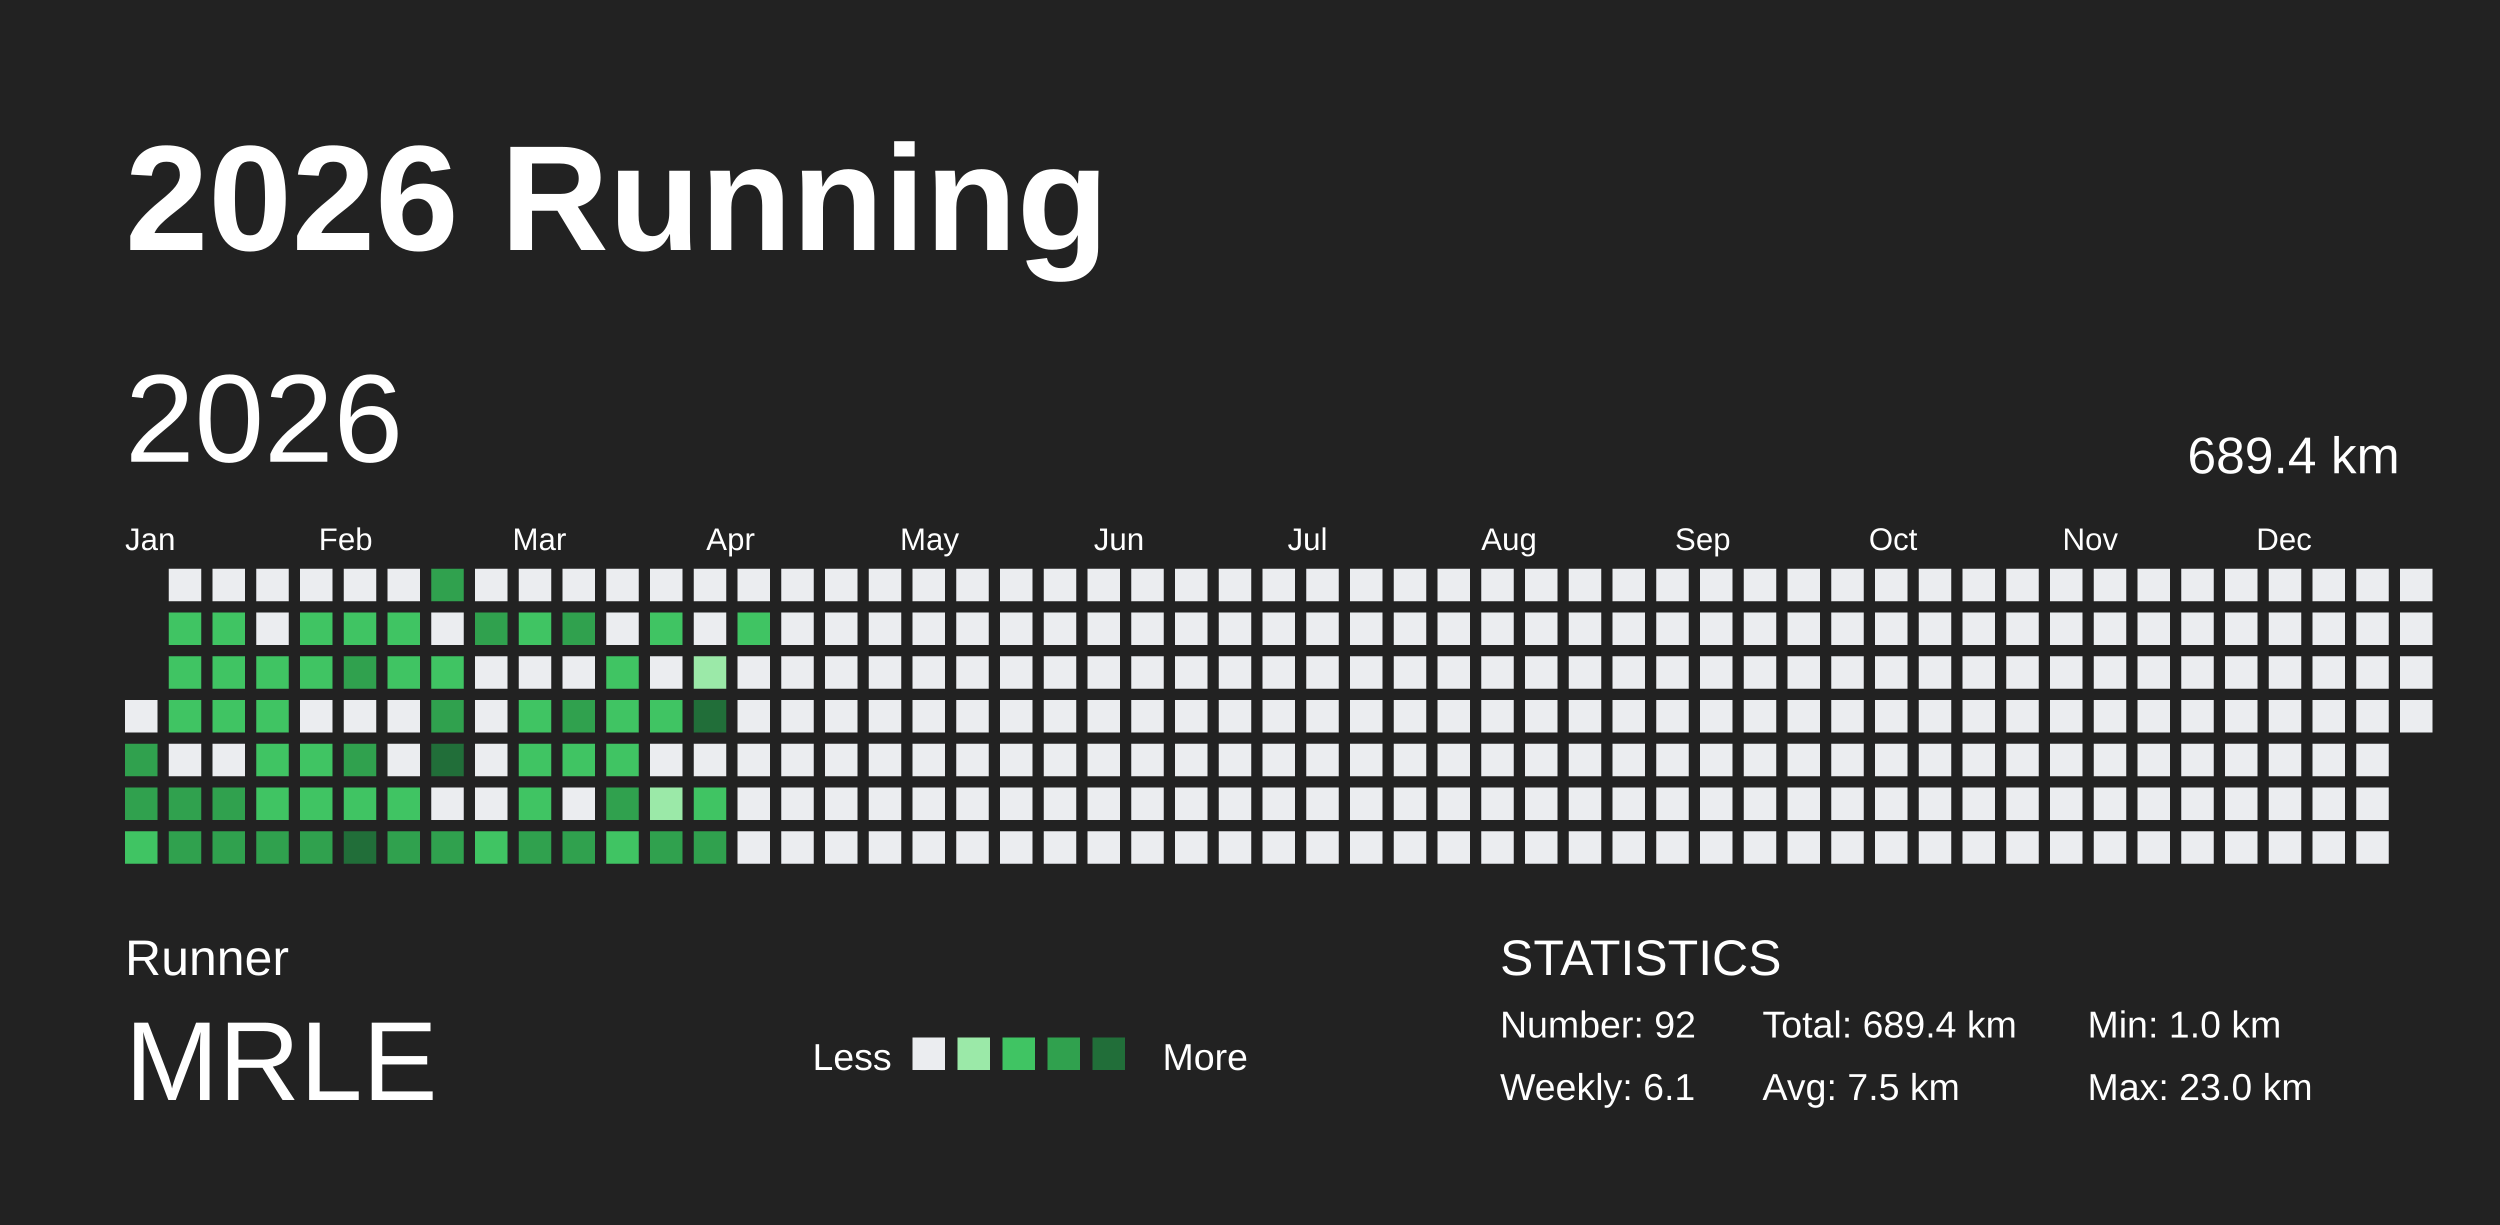
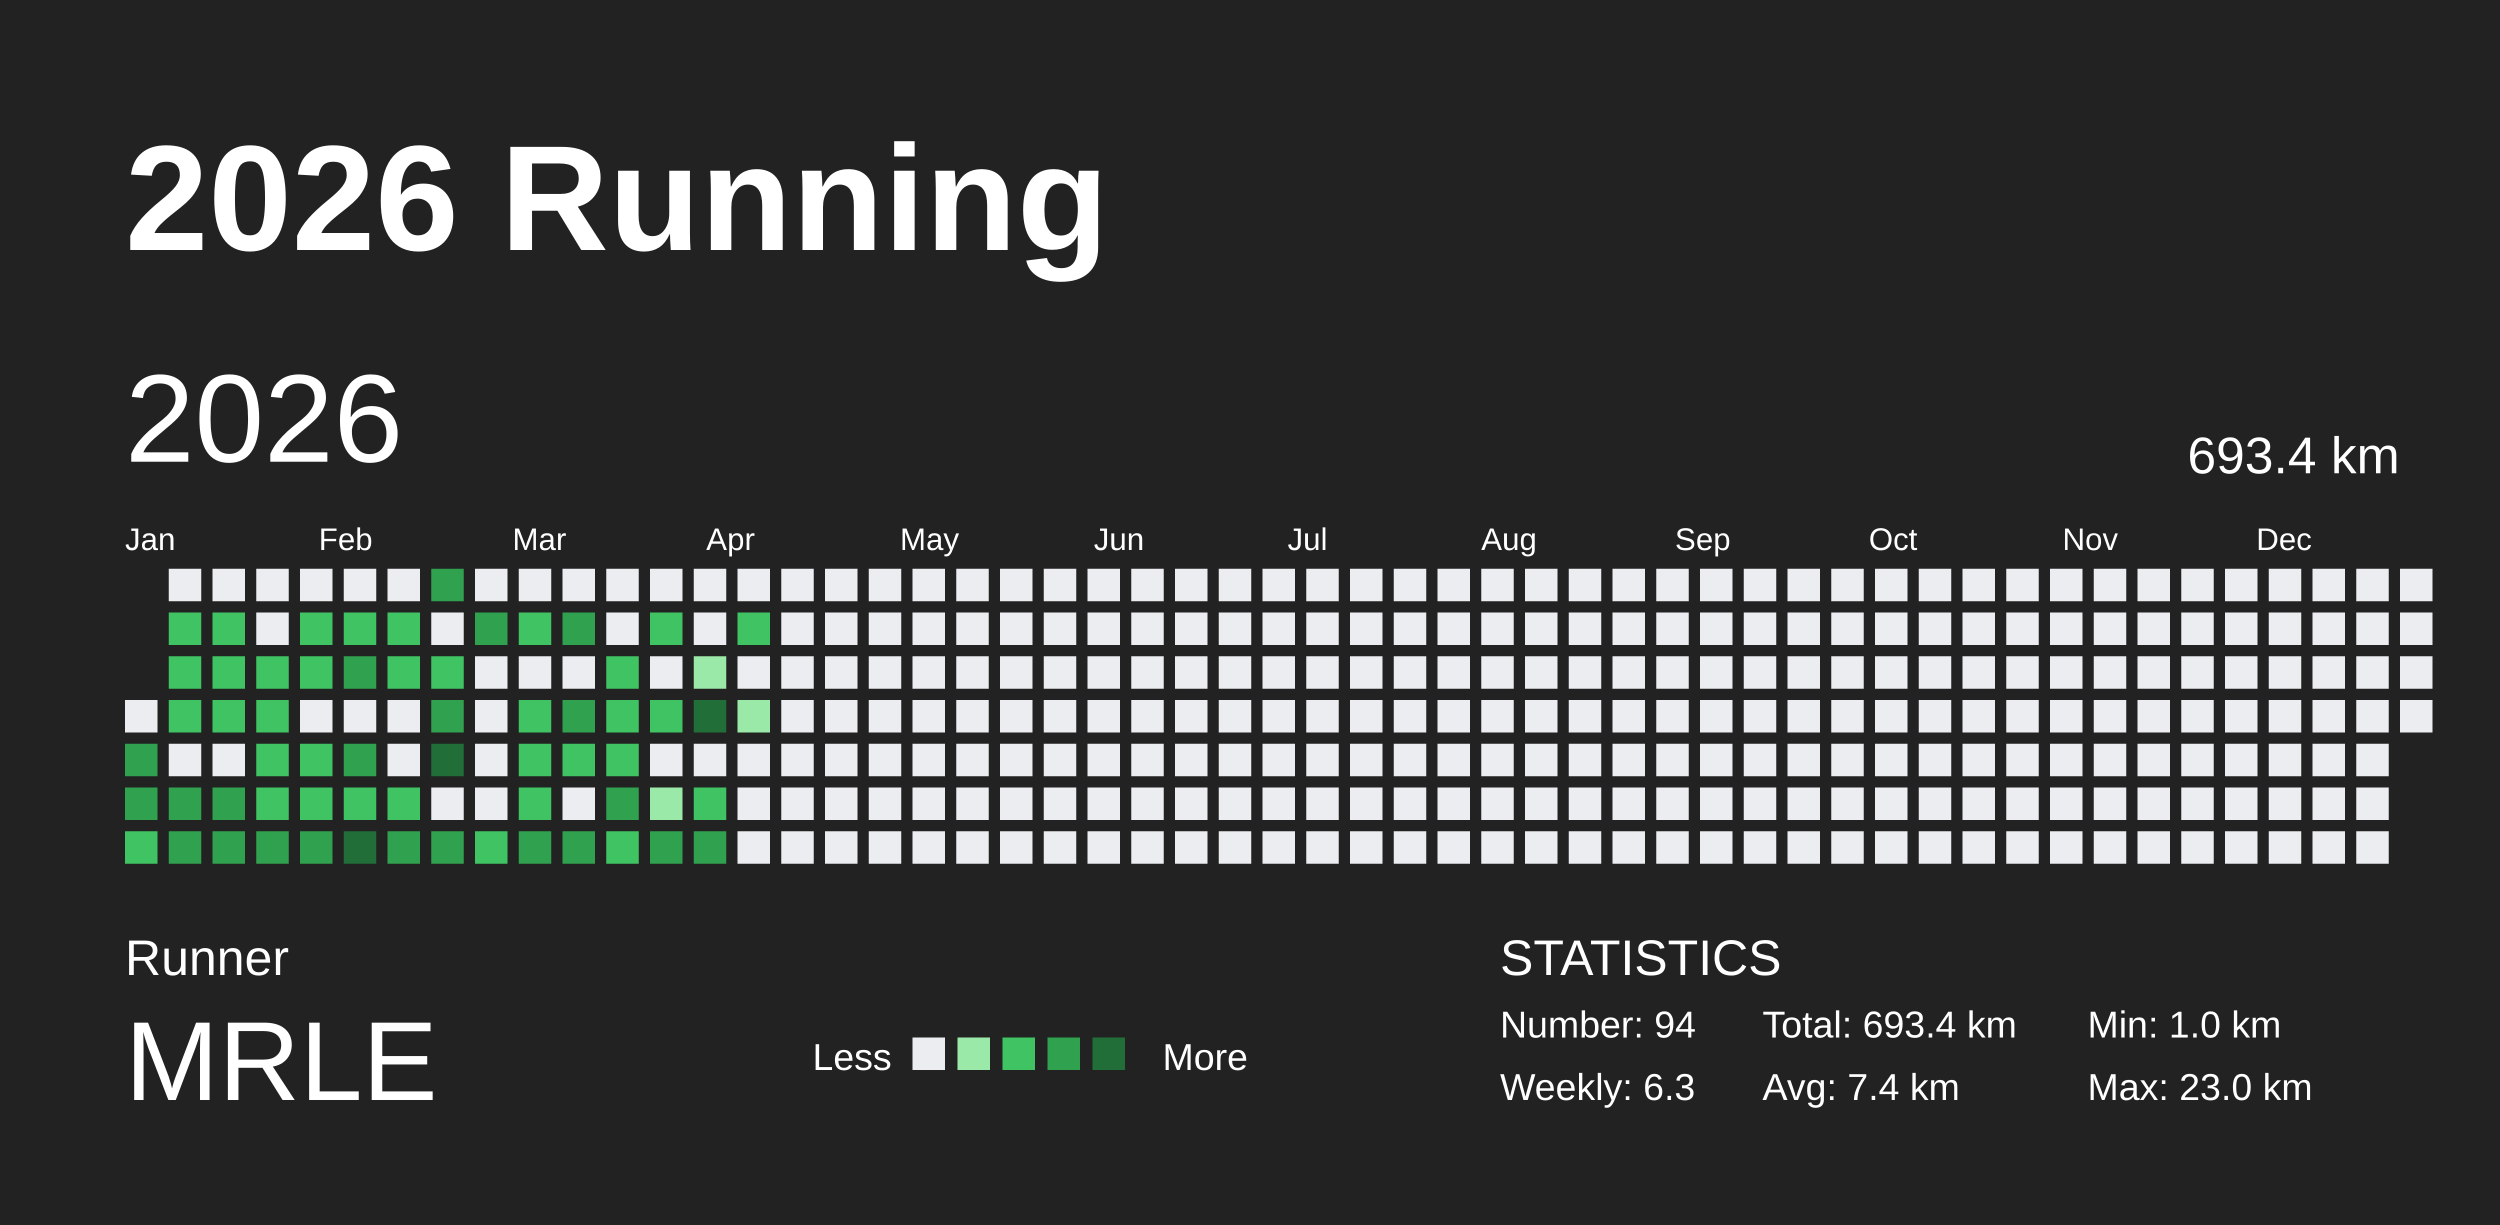
<svg xmlns="http://www.w3.org/2000/svg" baseProfile="full" height="98mm" version="1.1" viewBox="0,0,200,98" width="200mm">
  <defs />
  <rect fill="#222222" height="98" width="200" x="0" y="0" />
  <text fill="#FFFFFF" style="font-size:12px; font-family:Arial; font-weight:bold;" x="10" y="20">2026 Running</text>
  <text fill="#FFFFFF" style="font-size:4px; font-family:Arial" x="10" y="78">Runner</text>
  <text fill="#FFFFFF" style="font-size:9px; font-family:Arial" x="10" y="88">MRLE</text>
  <text fill="#FFFFFF" style="font-size:3px; font-family:Arial" x="65" y="85.6">Less</text>
  <rect fill="#ebedf0" height="2.6" width="2.6" x="73" y="83" />
  <rect fill="#9be9a8" height="2.6" width="2.6" x="76.6" y="83" />
  <rect fill="#40c463" height="2.6" width="2.6" x="80.2" y="83" />
  <rect fill="#30a14e" height="2.6" width="2.6" x="83.8" y="83" />
  <rect fill="#216e39" height="2.6" width="2.6" x="87.4" y="83" />
  <text fill="#FFFFFF" style="font-size:3px; font-family:Arial" x="93" y="85.6">More</text>
  <text fill="#FFFFFF" style="font-size:4px; font-family:Arial" x="120" y="78">STATISTICS</text>
-   <text fill="#FFFFFF" style="font-size:3px; font-family:Arial" x="120" y="83">Number: 92</text>
-   <text fill="#FFFFFF" style="font-size:3px; font-family:Arial" x="120" y="88">Weekly: 6.1</text>
-   <text fill="#FFFFFF" style="font-size:3px; font-family:Arial" x="141" y="83">Total: 689.4 km</text>
-   <text fill="#FFFFFF" style="font-size:3px; font-family:Arial" x="141" y="88">Avg: 7.5 km</text>
+   <text fill="#FFFFFF" style="font-size:3px; font-family:Arial" x="120" y="83">Number: 94</text>
+   <text fill="#FFFFFF" style="font-size:3px; font-family:Arial" x="120" y="88">Weekly: 6.3</text>
+   <text fill="#FFFFFF" style="font-size:3px; font-family:Arial" x="141" y="83">Total: 693.4 km</text>
+   <text fill="#FFFFFF" style="font-size:3px; font-family:Arial" x="141" y="88">Avg: 7.4 km</text>
  <text fill="#FFFFFF" style="font-size:3px; font-family:Arial" x="167" y="83">Min: 1.0 km</text>
  <text fill="#FFFFFF" style="font-size:3px; font-family:Arial" x="167" y="88">Max: 23.0 km</text>
  <text dominant-baseline="hanging" fill="#FFFFFF" style="font-size:10.0px; font-family:Arial;" x="10" y="30">2026</text>
-   <text dominant-baseline="hanging" fill="#FFFFFF" style="font-size:4.125px; font-family:Arial;" x="175" y="35">689.4 km</text>
+   <text dominant-baseline="hanging" fill="#FFFFFF" style="font-size:4.125px; font-family:Arial;" x="175" y="35">693.4 km</text>
  <text fill="#FFFFFF" style="font-size:2.5px; font-family:Arial" x="10.0" y="44">Jan</text>
  <text fill="#FFFFFF" style="font-size:2.5px; font-family:Arial" x="25.5" y="44">Feb</text>
  <text fill="#FFFFFF" style="font-size:2.5px; font-family:Arial" x="41.0" y="44">Mar</text>
  <text fill="#FFFFFF" style="font-size:2.5px; font-family:Arial" x="56.5" y="44">Apr</text>
  <text fill="#FFFFFF" style="font-size:2.5px; font-family:Arial" x="72.0" y="44">May</text>
  <text fill="#FFFFFF" style="font-size:2.5px; font-family:Arial" x="87.5" y="44">Jun</text>
  <text fill="#FFFFFF" style="font-size:2.5px; font-family:Arial" x="103.0" y="44">Jul</text>
  <text fill="#FFFFFF" style="font-size:2.5px; font-family:Arial" x="118.5" y="44">Aug</text>
  <text fill="#FFFFFF" style="font-size:2.5px; font-family:Arial" x="134.0" y="44">Sep</text>
  <text fill="#FFFFFF" style="font-size:2.5px; font-family:Arial" x="149.5" y="44">Oct</text>
  <text fill="#FFFFFF" style="font-size:2.5px; font-family:Arial" x="165.0" y="44">Nov</text>
  <text fill="#FFFFFF" style="font-size:2.5px; font-family:Arial" x="180.5" y="44">Dec</text>
  <rect fill="#ebedf0" height="2.6" width="2.6" x="10.0" y="56.0" />
  <rect fill="#30a14e" height="2.6" width="2.6" x="10.0" y="59.5" />
  <rect fill="#30a14e" height="2.6" width="2.6" x="10.0" y="63.0" />
  <rect fill="#40c463" height="2.6" width="2.6" x="10.0" y="66.5" />
  <rect fill="#ebedf0" height="2.6" width="2.6" x="13.5" y="45.5" />
  <rect fill="#40c463" height="2.6" width="2.6" x="13.5" y="49.0" />
  <rect fill="#40c463" height="2.6" width="2.6" x="13.5" y="52.5" />
  <rect fill="#40c463" height="2.6" width="2.6" x="13.5" y="56.0" />
  <rect fill="#ebedf0" height="2.6" width="2.6" x="13.5" y="59.5" />
  <rect fill="#30a14e" height="2.6" width="2.6" x="13.5" y="63.0" />
  <rect fill="#30a14e" height="2.6" width="2.6" x="13.5" y="66.5" />
  <rect fill="#ebedf0" height="2.6" width="2.6" x="17.0" y="45.5" />
  <rect fill="#40c463" height="2.6" width="2.6" x="17.0" y="49.0" />
  <rect fill="#40c463" height="2.6" width="2.6" x="17.0" y="52.5" />
  <rect fill="#40c463" height="2.6" width="2.6" x="17.0" y="56.0" />
  <rect fill="#ebedf0" height="2.6" width="2.6" x="17.0" y="59.5" />
  <rect fill="#30a14e" height="2.6" width="2.6" x="17.0" y="63.0" />
  <rect fill="#30a14e" height="2.6" width="2.6" x="17.0" y="66.5" />
  <rect fill="#ebedf0" height="2.6" width="2.6" x="20.5" y="45.5" />
  <rect fill="#ebedf0" height="2.6" width="2.6" x="20.5" y="49.0" />
  <rect fill="#40c463" height="2.6" width="2.6" x="20.5" y="52.5" />
  <rect fill="#40c463" height="2.6" width="2.6" x="20.5" y="56.0" />
  <rect fill="#40c463" height="2.6" width="2.6" x="20.5" y="59.5" />
  <rect fill="#40c463" height="2.6" width="2.6" x="20.5" y="63.0" />
  <rect fill="#30a14e" height="2.6" width="2.6" x="20.5" y="66.5" />
  <rect fill="#ebedf0" height="2.6" width="2.6" x="24.0" y="45.5" />
  <rect fill="#40c463" height="2.6" width="2.6" x="24.0" y="49.0" />
  <rect fill="#40c463" height="2.6" width="2.6" x="24.0" y="52.5" />
  <rect fill="#ebedf0" height="2.6" width="2.6" x="24.0" y="56.0" />
  <rect fill="#40c463" height="2.6" width="2.6" x="24.0" y="59.5" />
  <rect fill="#40c463" height="2.6" width="2.6" x="24.0" y="63.0" />
  <rect fill="#30a14e" height="2.6" width="2.6" x="24.0" y="66.5" />
  <rect fill="#ebedf0" height="2.6" width="2.6" x="27.5" y="45.5" />
  <rect fill="#40c463" height="2.6" width="2.6" x="27.5" y="49.0" />
  <rect fill="#30a14e" height="2.6" width="2.6" x="27.5" y="52.5" />
  <rect fill="#ebedf0" height="2.6" width="2.6" x="27.5" y="56.0" />
  <rect fill="#30a14e" height="2.6" width="2.6" x="27.5" y="59.5" />
  <rect fill="#40c463" height="2.6" width="2.6" x="27.5" y="63.0" />
  <rect fill="#216e39" height="2.6" width="2.6" x="27.5" y="66.5" />
  <rect fill="#ebedf0" height="2.6" width="2.6" x="31.0" y="45.5" />
  <rect fill="#40c463" height="2.6" width="2.6" x="31.0" y="49.0" />
  <rect fill="#40c463" height="2.6" width="2.6" x="31.0" y="52.5" />
  <rect fill="#ebedf0" height="2.6" width="2.6" x="31.0" y="56.0" />
  <rect fill="#ebedf0" height="2.6" width="2.6" x="31.0" y="59.5" />
  <rect fill="#40c463" height="2.6" width="2.6" x="31.0" y="63.0" />
  <rect fill="#30a14e" height="2.6" width="2.6" x="31.0" y="66.5" />
  <rect fill="#30a14e" height="2.6" width="2.6" x="34.5" y="45.5" />
  <rect fill="#ebedf0" height="2.6" width="2.6" x="34.5" y="49.0" />
  <rect fill="#40c463" height="2.6" width="2.6" x="34.5" y="52.5" />
  <rect fill="#30a14e" height="2.6" width="2.6" x="34.5" y="56.0" />
  <rect fill="#216e39" height="2.6" width="2.6" x="34.5" y="59.5" />
  <rect fill="#ebedf0" height="2.6" width="2.6" x="34.5" y="63.0" />
  <rect fill="#30a14e" height="2.6" width="2.6" x="34.5" y="66.5" />
  <rect fill="#ebedf0" height="2.6" width="2.6" x="38.0" y="45.5" />
  <rect fill="#30a14e" height="2.6" width="2.6" x="38.0" y="49.0" />
  <rect fill="#ebedf0" height="2.6" width="2.6" x="38.0" y="52.5" />
  <rect fill="#ebedf0" height="2.6" width="2.6" x="38.0" y="56.0" />
  <rect fill="#ebedf0" height="2.6" width="2.6" x="38.0" y="59.5" />
  <rect fill="#ebedf0" height="2.6" width="2.6" x="38.0" y="63.0" />
  <rect fill="#40c463" height="2.6" width="2.6" x="38.0" y="66.5" />
  <rect fill="#ebedf0" height="2.6" width="2.6" x="41.5" y="45.5" />
  <rect fill="#40c463" height="2.6" width="2.6" x="41.5" y="49.0" />
  <rect fill="#ebedf0" height="2.6" width="2.6" x="41.5" y="52.5" />
  <rect fill="#40c463" height="2.6" width="2.6" x="41.5" y="56.0" />
  <rect fill="#40c463" height="2.6" width="2.6" x="41.5" y="59.5" />
  <rect fill="#40c463" height="2.6" width="2.6" x="41.5" y="63.0" />
  <rect fill="#30a14e" height="2.6" width="2.6" x="41.5" y="66.5" />
  <rect fill="#ebedf0" height="2.6" width="2.6" x="45.0" y="45.5" />
  <rect fill="#30a14e" height="2.6" width="2.6" x="45.0" y="49.0" />
  <rect fill="#ebedf0" height="2.6" width="2.6" x="45.0" y="52.5" />
  <rect fill="#30a14e" height="2.6" width="2.6" x="45.0" y="56.0" />
  <rect fill="#40c463" height="2.6" width="2.6" x="45.0" y="59.5" />
  <rect fill="#ebedf0" height="2.6" width="2.6" x="45.0" y="63.0" />
  <rect fill="#30a14e" height="2.6" width="2.6" x="45.0" y="66.5" />
  <rect fill="#ebedf0" height="2.6" width="2.6" x="48.5" y="45.5" />
  <rect fill="#ebedf0" height="2.6" width="2.6" x="48.5" y="49.0" />
  <rect fill="#40c463" height="2.6" width="2.6" x="48.5" y="52.5" />
  <rect fill="#40c463" height="2.6" width="2.6" x="48.5" y="56.0" />
  <rect fill="#40c463" height="2.6" width="2.6" x="48.5" y="59.5" />
  <rect fill="#30a14e" height="2.6" width="2.6" x="48.5" y="63.0" />
  <rect fill="#40c463" height="2.6" width="2.6" x="48.5" y="66.5" />
  <rect fill="#ebedf0" height="2.6" width="2.6" x="52.0" y="45.5" />
  <rect fill="#40c463" height="2.6" width="2.6" x="52.0" y="49.0" />
  <rect fill="#ebedf0" height="2.6" width="2.6" x="52.0" y="52.5" />
  <rect fill="#40c463" height="2.6" width="2.6" x="52.0" y="56.0" />
  <rect fill="#ebedf0" height="2.6" width="2.6" x="52.0" y="59.5" />
  <rect fill="#9be9a8" height="2.6" width="2.6" x="52.0" y="63.0" />
  <rect fill="#30a14e" height="2.6" width="2.6" x="52.0" y="66.5" />
  <rect fill="#ebedf0" height="2.6" width="2.6" x="55.5" y="45.5" />
  <rect fill="#ebedf0" height="2.6" width="2.6" x="55.5" y="49.0" />
  <rect fill="#9be9a8" height="2.6" width="2.6" x="55.5" y="52.5" />
  <rect fill="#216e39" height="2.6" width="2.6" x="55.5" y="56.0" />
  <rect fill="#ebedf0" height="2.6" width="2.6" x="55.5" y="59.5" />
  <rect fill="#40c463" height="2.6" width="2.6" x="55.5" y="63.0" />
  <rect fill="#30a14e" height="2.6" width="2.6" x="55.5" y="66.5" />
  <rect fill="#ebedf0" height="2.6" width="2.6" x="59.0" y="45.5" />
  <rect fill="#40c463" height="2.6" width="2.6" x="59.0" y="49.0" />
  <rect fill="#ebedf0" height="2.6" width="2.6" x="59.0" y="52.5" />
-   <rect fill="#ebedf0" height="2.6" width="2.6" x="59.0" y="56.0" />
+   <rect fill="#9be9a8" height="2.6" width="2.6" x="59.0" y="56.0" />
  <rect fill="#ebedf0" height="2.6" width="2.6" x="59.0" y="59.5" />
  <rect fill="#ebedf0" height="2.6" width="2.6" x="59.0" y="63.0" />
  <rect fill="#ebedf0" height="2.6" width="2.6" x="59.0" y="66.5" />
  <rect fill="#ebedf0" height="2.6" width="2.6" x="62.5" y="45.5" />
  <rect fill="#ebedf0" height="2.6" width="2.6" x="62.5" y="49.0" />
  <rect fill="#ebedf0" height="2.6" width="2.6" x="62.5" y="52.5" />
  <rect fill="#ebedf0" height="2.6" width="2.6" x="62.5" y="56.0" />
  <rect fill="#ebedf0" height="2.6" width="2.6" x="62.5" y="59.5" />
  <rect fill="#ebedf0" height="2.6" width="2.6" x="62.5" y="63.0" />
  <rect fill="#ebedf0" height="2.6" width="2.6" x="62.5" y="66.5" />
  <rect fill="#ebedf0" height="2.6" width="2.6" x="66.0" y="45.5" />
  <rect fill="#ebedf0" height="2.6" width="2.6" x="66.0" y="49.0" />
  <rect fill="#ebedf0" height="2.6" width="2.6" x="66.0" y="52.5" />
  <rect fill="#ebedf0" height="2.6" width="2.6" x="66.0" y="56.0" />
  <rect fill="#ebedf0" height="2.6" width="2.6" x="66.0" y="59.5" />
  <rect fill="#ebedf0" height="2.6" width="2.6" x="66.0" y="63.0" />
  <rect fill="#ebedf0" height="2.6" width="2.6" x="66.0" y="66.5" />
  <rect fill="#ebedf0" height="2.6" width="2.6" x="69.5" y="45.5" />
  <rect fill="#ebedf0" height="2.6" width="2.6" x="69.5" y="49.0" />
  <rect fill="#ebedf0" height="2.6" width="2.6" x="69.5" y="52.5" />
  <rect fill="#ebedf0" height="2.6" width="2.6" x="69.5" y="56.0" />
  <rect fill="#ebedf0" height="2.6" width="2.6" x="69.5" y="59.5" />
  <rect fill="#ebedf0" height="2.6" width="2.6" x="69.5" y="63.0" />
  <rect fill="#ebedf0" height="2.6" width="2.6" x="69.5" y="66.5" />
  <rect fill="#ebedf0" height="2.6" width="2.6" x="73.0" y="45.5" />
  <rect fill="#ebedf0" height="2.6" width="2.6" x="73.0" y="49.0" />
  <rect fill="#ebedf0" height="2.6" width="2.6" x="73.0" y="52.5" />
  <rect fill="#ebedf0" height="2.6" width="2.6" x="73.0" y="56.0" />
  <rect fill="#ebedf0" height="2.6" width="2.6" x="73.0" y="59.5" />
  <rect fill="#ebedf0" height="2.6" width="2.6" x="73.0" y="63.0" />
  <rect fill="#ebedf0" height="2.6" width="2.6" x="73.0" y="66.5" />
  <rect fill="#ebedf0" height="2.6" width="2.6" x="76.5" y="45.5" />
  <rect fill="#ebedf0" height="2.6" width="2.6" x="76.5" y="49.0" />
  <rect fill="#ebedf0" height="2.6" width="2.6" x="76.5" y="52.5" />
  <rect fill="#ebedf0" height="2.6" width="2.6" x="76.5" y="56.0" />
  <rect fill="#ebedf0" height="2.6" width="2.6" x="76.5" y="59.5" />
  <rect fill="#ebedf0" height="2.6" width="2.6" x="76.5" y="63.0" />
  <rect fill="#ebedf0" height="2.6" width="2.6" x="76.5" y="66.5" />
  <rect fill="#ebedf0" height="2.6" width="2.6" x="80.0" y="45.5" />
  <rect fill="#ebedf0" height="2.6" width="2.6" x="80.0" y="49.0" />
  <rect fill="#ebedf0" height="2.6" width="2.6" x="80.0" y="52.5" />
  <rect fill="#ebedf0" height="2.6" width="2.6" x="80.0" y="56.0" />
  <rect fill="#ebedf0" height="2.6" width="2.6" x="80.0" y="59.5" />
  <rect fill="#ebedf0" height="2.6" width="2.6" x="80.0" y="63.0" />
  <rect fill="#ebedf0" height="2.6" width="2.6" x="80.0" y="66.5" />
  <rect fill="#ebedf0" height="2.6" width="2.6" x="83.5" y="45.5" />
  <rect fill="#ebedf0" height="2.6" width="2.6" x="83.5" y="49.0" />
  <rect fill="#ebedf0" height="2.6" width="2.6" x="83.5" y="52.5" />
  <rect fill="#ebedf0" height="2.6" width="2.6" x="83.5" y="56.0" />
  <rect fill="#ebedf0" height="2.6" width="2.6" x="83.5" y="59.5" />
  <rect fill="#ebedf0" height="2.6" width="2.6" x="83.5" y="63.0" />
  <rect fill="#ebedf0" height="2.6" width="2.6" x="83.5" y="66.5" />
  <rect fill="#ebedf0" height="2.6" width="2.6" x="87.0" y="45.5" />
  <rect fill="#ebedf0" height="2.6" width="2.6" x="87.0" y="49.0" />
  <rect fill="#ebedf0" height="2.6" width="2.6" x="87.0" y="52.5" />
  <rect fill="#ebedf0" height="2.6" width="2.6" x="87.0" y="56.0" />
  <rect fill="#ebedf0" height="2.6" width="2.6" x="87.0" y="59.5" />
  <rect fill="#ebedf0" height="2.6" width="2.6" x="87.0" y="63.0" />
  <rect fill="#ebedf0" height="2.6" width="2.6" x="87.0" y="66.5" />
  <rect fill="#ebedf0" height="2.6" width="2.6" x="90.5" y="45.5" />
  <rect fill="#ebedf0" height="2.6" width="2.6" x="90.5" y="49.0" />
  <rect fill="#ebedf0" height="2.6" width="2.6" x="90.5" y="52.5" />
  <rect fill="#ebedf0" height="2.6" width="2.6" x="90.5" y="56.0" />
  <rect fill="#ebedf0" height="2.6" width="2.6" x="90.5" y="59.5" />
  <rect fill="#ebedf0" height="2.6" width="2.6" x="90.5" y="63.0" />
  <rect fill="#ebedf0" height="2.6" width="2.6" x="90.5" y="66.5" />
  <rect fill="#ebedf0" height="2.6" width="2.6" x="94.0" y="45.5" />
  <rect fill="#ebedf0" height="2.6" width="2.6" x="94.0" y="49.0" />
  <rect fill="#ebedf0" height="2.6" width="2.6" x="94.0" y="52.5" />
  <rect fill="#ebedf0" height="2.6" width="2.6" x="94.0" y="56.0" />
  <rect fill="#ebedf0" height="2.6" width="2.6" x="94.0" y="59.5" />
  <rect fill="#ebedf0" height="2.6" width="2.6" x="94.0" y="63.0" />
  <rect fill="#ebedf0" height="2.6" width="2.6" x="94.0" y="66.5" />
  <rect fill="#ebedf0" height="2.6" width="2.6" x="97.5" y="45.5" />
  <rect fill="#ebedf0" height="2.6" width="2.6" x="97.5" y="49.0" />
  <rect fill="#ebedf0" height="2.6" width="2.6" x="97.5" y="52.5" />
  <rect fill="#ebedf0" height="2.6" width="2.6" x="97.5" y="56.0" />
  <rect fill="#ebedf0" height="2.6" width="2.6" x="97.5" y="59.5" />
  <rect fill="#ebedf0" height="2.6" width="2.6" x="97.5" y="63.0" />
  <rect fill="#ebedf0" height="2.6" width="2.6" x="97.5" y="66.5" />
  <rect fill="#ebedf0" height="2.6" width="2.6" x="101.0" y="45.5" />
  <rect fill="#ebedf0" height="2.6" width="2.6" x="101.0" y="49.0" />
  <rect fill="#ebedf0" height="2.6" width="2.6" x="101.0" y="52.5" />
  <rect fill="#ebedf0" height="2.6" width="2.6" x="101.0" y="56.0" />
  <rect fill="#ebedf0" height="2.6" width="2.6" x="101.0" y="59.5" />
  <rect fill="#ebedf0" height="2.6" width="2.6" x="101.0" y="63.0" />
  <rect fill="#ebedf0" height="2.6" width="2.6" x="101.0" y="66.5" />
  <rect fill="#ebedf0" height="2.6" width="2.6" x="104.5" y="45.5" />
  <rect fill="#ebedf0" height="2.6" width="2.6" x="104.5" y="49.0" />
  <rect fill="#ebedf0" height="2.6" width="2.6" x="104.5" y="52.5" />
  <rect fill="#ebedf0" height="2.6" width="2.6" x="104.5" y="56.0" />
  <rect fill="#ebedf0" height="2.6" width="2.6" x="104.5" y="59.5" />
  <rect fill="#ebedf0" height="2.6" width="2.6" x="104.5" y="63.0" />
  <rect fill="#ebedf0" height="2.6" width="2.6" x="104.5" y="66.5" />
  <rect fill="#ebedf0" height="2.6" width="2.6" x="108.0" y="45.5" />
  <rect fill="#ebedf0" height="2.6" width="2.6" x="108.0" y="49.0" />
  <rect fill="#ebedf0" height="2.6" width="2.6" x="108.0" y="52.5" />
  <rect fill="#ebedf0" height="2.6" width="2.6" x="108.0" y="56.0" />
  <rect fill="#ebedf0" height="2.6" width="2.6" x="108.0" y="59.5" />
  <rect fill="#ebedf0" height="2.6" width="2.6" x="108.0" y="63.0" />
  <rect fill="#ebedf0" height="2.6" width="2.6" x="108.0" y="66.5" />
  <rect fill="#ebedf0" height="2.6" width="2.6" x="111.5" y="45.5" />
  <rect fill="#ebedf0" height="2.6" width="2.6" x="111.5" y="49.0" />
  <rect fill="#ebedf0" height="2.6" width="2.6" x="111.5" y="52.5" />
  <rect fill="#ebedf0" height="2.6" width="2.6" x="111.5" y="56.0" />
  <rect fill="#ebedf0" height="2.6" width="2.6" x="111.5" y="59.5" />
  <rect fill="#ebedf0" height="2.6" width="2.6" x="111.5" y="63.0" />
  <rect fill="#ebedf0" height="2.6" width="2.6" x="111.5" y="66.5" />
  <rect fill="#ebedf0" height="2.6" width="2.6" x="115.0" y="45.5" />
  <rect fill="#ebedf0" height="2.6" width="2.6" x="115.0" y="49.0" />
  <rect fill="#ebedf0" height="2.6" width="2.6" x="115.0" y="52.5" />
  <rect fill="#ebedf0" height="2.6" width="2.6" x="115.0" y="56.0" />
  <rect fill="#ebedf0" height="2.6" width="2.6" x="115.0" y="59.5" />
  <rect fill="#ebedf0" height="2.6" width="2.6" x="115.0" y="63.0" />
  <rect fill="#ebedf0" height="2.6" width="2.6" x="115.0" y="66.5" />
  <rect fill="#ebedf0" height="2.6" width="2.6" x="118.5" y="45.5" />
  <rect fill="#ebedf0" height="2.6" width="2.6" x="118.5" y="49.0" />
  <rect fill="#ebedf0" height="2.6" width="2.6" x="118.5" y="52.5" />
  <rect fill="#ebedf0" height="2.6" width="2.6" x="118.5" y="56.0" />
  <rect fill="#ebedf0" height="2.6" width="2.6" x="118.5" y="59.5" />
  <rect fill="#ebedf0" height="2.6" width="2.6" x="118.5" y="63.0" />
  <rect fill="#ebedf0" height="2.6" width="2.6" x="118.5" y="66.5" />
  <rect fill="#ebedf0" height="2.6" width="2.6" x="122.0" y="45.5" />
  <rect fill="#ebedf0" height="2.6" width="2.6" x="122.0" y="49.0" />
  <rect fill="#ebedf0" height="2.6" width="2.6" x="122.0" y="52.5" />
  <rect fill="#ebedf0" height="2.6" width="2.6" x="122.0" y="56.0" />
  <rect fill="#ebedf0" height="2.6" width="2.6" x="122.0" y="59.5" />
  <rect fill="#ebedf0" height="2.6" width="2.6" x="122.0" y="63.0" />
  <rect fill="#ebedf0" height="2.6" width="2.6" x="122.0" y="66.5" />
  <rect fill="#ebedf0" height="2.6" width="2.6" x="125.5" y="45.5" />
  <rect fill="#ebedf0" height="2.6" width="2.6" x="125.5" y="49.0" />
  <rect fill="#ebedf0" height="2.6" width="2.6" x="125.5" y="52.5" />
  <rect fill="#ebedf0" height="2.6" width="2.6" x="125.5" y="56.0" />
  <rect fill="#ebedf0" height="2.6" width="2.6" x="125.5" y="59.5" />
  <rect fill="#ebedf0" height="2.6" width="2.6" x="125.5" y="63.0" />
  <rect fill="#ebedf0" height="2.6" width="2.6" x="125.5" y="66.5" />
  <rect fill="#ebedf0" height="2.6" width="2.6" x="129.0" y="45.5" />
  <rect fill="#ebedf0" height="2.6" width="2.6" x="129.0" y="49.0" />
  <rect fill="#ebedf0" height="2.6" width="2.6" x="129.0" y="52.5" />
  <rect fill="#ebedf0" height="2.6" width="2.6" x="129.0" y="56.0" />
  <rect fill="#ebedf0" height="2.6" width="2.6" x="129.0" y="59.5" />
  <rect fill="#ebedf0" height="2.6" width="2.6" x="129.0" y="63.0" />
  <rect fill="#ebedf0" height="2.6" width="2.6" x="129.0" y="66.5" />
  <rect fill="#ebedf0" height="2.6" width="2.6" x="132.5" y="45.5" />
  <rect fill="#ebedf0" height="2.6" width="2.6" x="132.5" y="49.0" />
  <rect fill="#ebedf0" height="2.6" width="2.6" x="132.5" y="52.5" />
  <rect fill="#ebedf0" height="2.6" width="2.6" x="132.5" y="56.0" />
  <rect fill="#ebedf0" height="2.6" width="2.6" x="132.5" y="59.5" />
  <rect fill="#ebedf0" height="2.6" width="2.6" x="132.5" y="63.0" />
  <rect fill="#ebedf0" height="2.6" width="2.6" x="132.5" y="66.5" />
  <rect fill="#ebedf0" height="2.6" width="2.6" x="136.0" y="45.5" />
  <rect fill="#ebedf0" height="2.6" width="2.6" x="136.0" y="49.0" />
  <rect fill="#ebedf0" height="2.6" width="2.6" x="136.0" y="52.5" />
  <rect fill="#ebedf0" height="2.6" width="2.6" x="136.0" y="56.0" />
  <rect fill="#ebedf0" height="2.6" width="2.6" x="136.0" y="59.5" />
  <rect fill="#ebedf0" height="2.6" width="2.6" x="136.0" y="63.0" />
  <rect fill="#ebedf0" height="2.6" width="2.6" x="136.0" y="66.5" />
  <rect fill="#ebedf0" height="2.6" width="2.6" x="139.5" y="45.5" />
  <rect fill="#ebedf0" height="2.6" width="2.6" x="139.5" y="49.0" />
  <rect fill="#ebedf0" height="2.6" width="2.6" x="139.5" y="52.5" />
  <rect fill="#ebedf0" height="2.6" width="2.6" x="139.5" y="56.0" />
  <rect fill="#ebedf0" height="2.6" width="2.6" x="139.5" y="59.5" />
  <rect fill="#ebedf0" height="2.6" width="2.6" x="139.5" y="63.0" />
  <rect fill="#ebedf0" height="2.6" width="2.6" x="139.5" y="66.5" />
  <rect fill="#ebedf0" height="2.6" width="2.6" x="143.0" y="45.5" />
  <rect fill="#ebedf0" height="2.6" width="2.6" x="143.0" y="49.0" />
  <rect fill="#ebedf0" height="2.6" width="2.6" x="143.0" y="52.5" />
  <rect fill="#ebedf0" height="2.6" width="2.6" x="143.0" y="56.0" />
  <rect fill="#ebedf0" height="2.6" width="2.6" x="143.0" y="59.5" />
  <rect fill="#ebedf0" height="2.6" width="2.6" x="143.0" y="63.0" />
  <rect fill="#ebedf0" height="2.6" width="2.6" x="143.0" y="66.5" />
  <rect fill="#ebedf0" height="2.6" width="2.6" x="146.5" y="45.5" />
  <rect fill="#ebedf0" height="2.6" width="2.6" x="146.5" y="49.0" />
  <rect fill="#ebedf0" height="2.6" width="2.6" x="146.5" y="52.5" />
  <rect fill="#ebedf0" height="2.6" width="2.6" x="146.5" y="56.0" />
  <rect fill="#ebedf0" height="2.6" width="2.6" x="146.5" y="59.5" />
  <rect fill="#ebedf0" height="2.6" width="2.6" x="146.5" y="63.0" />
  <rect fill="#ebedf0" height="2.6" width="2.6" x="146.5" y="66.5" />
  <rect fill="#ebedf0" height="2.6" width="2.6" x="150.0" y="45.5" />
  <rect fill="#ebedf0" height="2.6" width="2.6" x="150.0" y="49.0" />
  <rect fill="#ebedf0" height="2.6" width="2.6" x="150.0" y="52.5" />
  <rect fill="#ebedf0" height="2.6" width="2.6" x="150.0" y="56.0" />
  <rect fill="#ebedf0" height="2.6" width="2.6" x="150.0" y="59.5" />
  <rect fill="#ebedf0" height="2.6" width="2.6" x="150.0" y="63.0" />
  <rect fill="#ebedf0" height="2.6" width="2.6" x="150.0" y="66.5" />
  <rect fill="#ebedf0" height="2.6" width="2.6" x="153.5" y="45.5" />
  <rect fill="#ebedf0" height="2.6" width="2.6" x="153.5" y="49.0" />
  <rect fill="#ebedf0" height="2.6" width="2.6" x="153.5" y="52.5" />
  <rect fill="#ebedf0" height="2.6" width="2.6" x="153.5" y="56.0" />
  <rect fill="#ebedf0" height="2.6" width="2.6" x="153.5" y="59.5" />
  <rect fill="#ebedf0" height="2.6" width="2.6" x="153.5" y="63.0" />
  <rect fill="#ebedf0" height="2.6" width="2.6" x="153.5" y="66.5" />
  <rect fill="#ebedf0" height="2.6" width="2.6" x="157.0" y="45.5" />
  <rect fill="#ebedf0" height="2.6" width="2.6" x="157.0" y="49.0" />
  <rect fill="#ebedf0" height="2.6" width="2.6" x="157.0" y="52.5" />
  <rect fill="#ebedf0" height="2.6" width="2.6" x="157.0" y="56.0" />
  <rect fill="#ebedf0" height="2.6" width="2.6" x="157.0" y="59.5" />
  <rect fill="#ebedf0" height="2.6" width="2.6" x="157.0" y="63.0" />
  <rect fill="#ebedf0" height="2.6" width="2.6" x="157.0" y="66.5" />
  <rect fill="#ebedf0" height="2.6" width="2.6" x="160.5" y="45.5" />
  <rect fill="#ebedf0" height="2.6" width="2.6" x="160.5" y="49.0" />
  <rect fill="#ebedf0" height="2.6" width="2.6" x="160.5" y="52.5" />
  <rect fill="#ebedf0" height="2.6" width="2.6" x="160.5" y="56.0" />
  <rect fill="#ebedf0" height="2.6" width="2.6" x="160.5" y="59.5" />
  <rect fill="#ebedf0" height="2.6" width="2.6" x="160.5" y="63.0" />
  <rect fill="#ebedf0" height="2.6" width="2.6" x="160.5" y="66.5" />
  <rect fill="#ebedf0" height="2.6" width="2.6" x="164.0" y="45.5" />
  <rect fill="#ebedf0" height="2.6" width="2.6" x="164.0" y="49.0" />
  <rect fill="#ebedf0" height="2.6" width="2.6" x="164.0" y="52.5" />
  <rect fill="#ebedf0" height="2.6" width="2.6" x="164.0" y="56.0" />
  <rect fill="#ebedf0" height="2.6" width="2.6" x="164.0" y="59.5" />
  <rect fill="#ebedf0" height="2.6" width="2.6" x="164.0" y="63.0" />
  <rect fill="#ebedf0" height="2.6" width="2.6" x="164.0" y="66.5" />
  <rect fill="#ebedf0" height="2.6" width="2.6" x="167.5" y="45.5" />
  <rect fill="#ebedf0" height="2.6" width="2.6" x="167.5" y="49.0" />
  <rect fill="#ebedf0" height="2.6" width="2.6" x="167.5" y="52.5" />
  <rect fill="#ebedf0" height="2.6" width="2.6" x="167.5" y="56.0" />
  <rect fill="#ebedf0" height="2.6" width="2.6" x="167.5" y="59.5" />
  <rect fill="#ebedf0" height="2.6" width="2.6" x="167.5" y="63.0" />
  <rect fill="#ebedf0" height="2.6" width="2.6" x="167.5" y="66.5" />
  <rect fill="#ebedf0" height="2.6" width="2.6" x="171.0" y="45.5" />
  <rect fill="#ebedf0" height="2.6" width="2.6" x="171.0" y="49.0" />
  <rect fill="#ebedf0" height="2.6" width="2.6" x="171.0" y="52.5" />
  <rect fill="#ebedf0" height="2.6" width="2.6" x="171.0" y="56.0" />
  <rect fill="#ebedf0" height="2.6" width="2.6" x="171.0" y="59.5" />
  <rect fill="#ebedf0" height="2.6" width="2.6" x="171.0" y="63.0" />
  <rect fill="#ebedf0" height="2.6" width="2.6" x="171.0" y="66.5" />
  <rect fill="#ebedf0" height="2.6" width="2.6" x="174.5" y="45.5" />
  <rect fill="#ebedf0" height="2.6" width="2.6" x="174.5" y="49.0" />
  <rect fill="#ebedf0" height="2.6" width="2.6" x="174.5" y="52.5" />
  <rect fill="#ebedf0" height="2.6" width="2.6" x="174.5" y="56.0" />
  <rect fill="#ebedf0" height="2.6" width="2.6" x="174.5" y="59.5" />
  <rect fill="#ebedf0" height="2.6" width="2.6" x="174.5" y="63.0" />
  <rect fill="#ebedf0" height="2.6" width="2.6" x="174.5" y="66.5" />
  <rect fill="#ebedf0" height="2.6" width="2.6" x="178.0" y="45.5" />
  <rect fill="#ebedf0" height="2.6" width="2.6" x="178.0" y="49.0" />
  <rect fill="#ebedf0" height="2.6" width="2.6" x="178.0" y="52.5" />
  <rect fill="#ebedf0" height="2.6" width="2.6" x="178.0" y="56.0" />
  <rect fill="#ebedf0" height="2.6" width="2.6" x="178.0" y="59.5" />
  <rect fill="#ebedf0" height="2.6" width="2.6" x="178.0" y="63.0" />
  <rect fill="#ebedf0" height="2.6" width="2.6" x="178.0" y="66.5" />
  <rect fill="#ebedf0" height="2.6" width="2.6" x="181.5" y="45.5" />
  <rect fill="#ebedf0" height="2.6" width="2.6" x="181.5" y="49.0" />
  <rect fill="#ebedf0" height="2.6" width="2.6" x="181.5" y="52.5" />
  <rect fill="#ebedf0" height="2.6" width="2.6" x="181.5" y="56.0" />
  <rect fill="#ebedf0" height="2.6" width="2.6" x="181.5" y="59.5" />
  <rect fill="#ebedf0" height="2.6" width="2.6" x="181.5" y="63.0" />
  <rect fill="#ebedf0" height="2.6" width="2.6" x="181.5" y="66.5" />
  <rect fill="#ebedf0" height="2.6" width="2.6" x="185.0" y="45.5" />
  <rect fill="#ebedf0" height="2.6" width="2.6" x="185.0" y="49.0" />
  <rect fill="#ebedf0" height="2.6" width="2.6" x="185.0" y="52.5" />
  <rect fill="#ebedf0" height="2.6" width="2.6" x="185.0" y="56.0" />
  <rect fill="#ebedf0" height="2.6" width="2.6" x="185.0" y="59.5" />
  <rect fill="#ebedf0" height="2.6" width="2.6" x="185.0" y="63.0" />
  <rect fill="#ebedf0" height="2.6" width="2.6" x="185.0" y="66.5" />
  <rect fill="#ebedf0" height="2.6" width="2.6" x="188.5" y="45.5" />
  <rect fill="#ebedf0" height="2.6" width="2.6" x="188.5" y="49.0" />
  <rect fill="#ebedf0" height="2.6" width="2.6" x="188.5" y="52.5" />
  <rect fill="#ebedf0" height="2.6" width="2.6" x="188.5" y="56.0" />
  <rect fill="#ebedf0" height="2.6" width="2.6" x="188.5" y="59.5" />
  <rect fill="#ebedf0" height="2.6" width="2.6" x="188.5" y="63.0" />
  <rect fill="#ebedf0" height="2.6" width="2.6" x="188.5" y="66.5" />
  <rect fill="#ebedf0" height="2.6" width="2.6" x="192.0" y="45.5" />
  <rect fill="#ebedf0" height="2.6" width="2.6" x="192.0" y="49.0" />
  <rect fill="#ebedf0" height="2.6" width="2.6" x="192.0" y="52.5" />
  <rect fill="#ebedf0" height="2.6" width="2.6" x="192.0" y="56.0" />
</svg>
